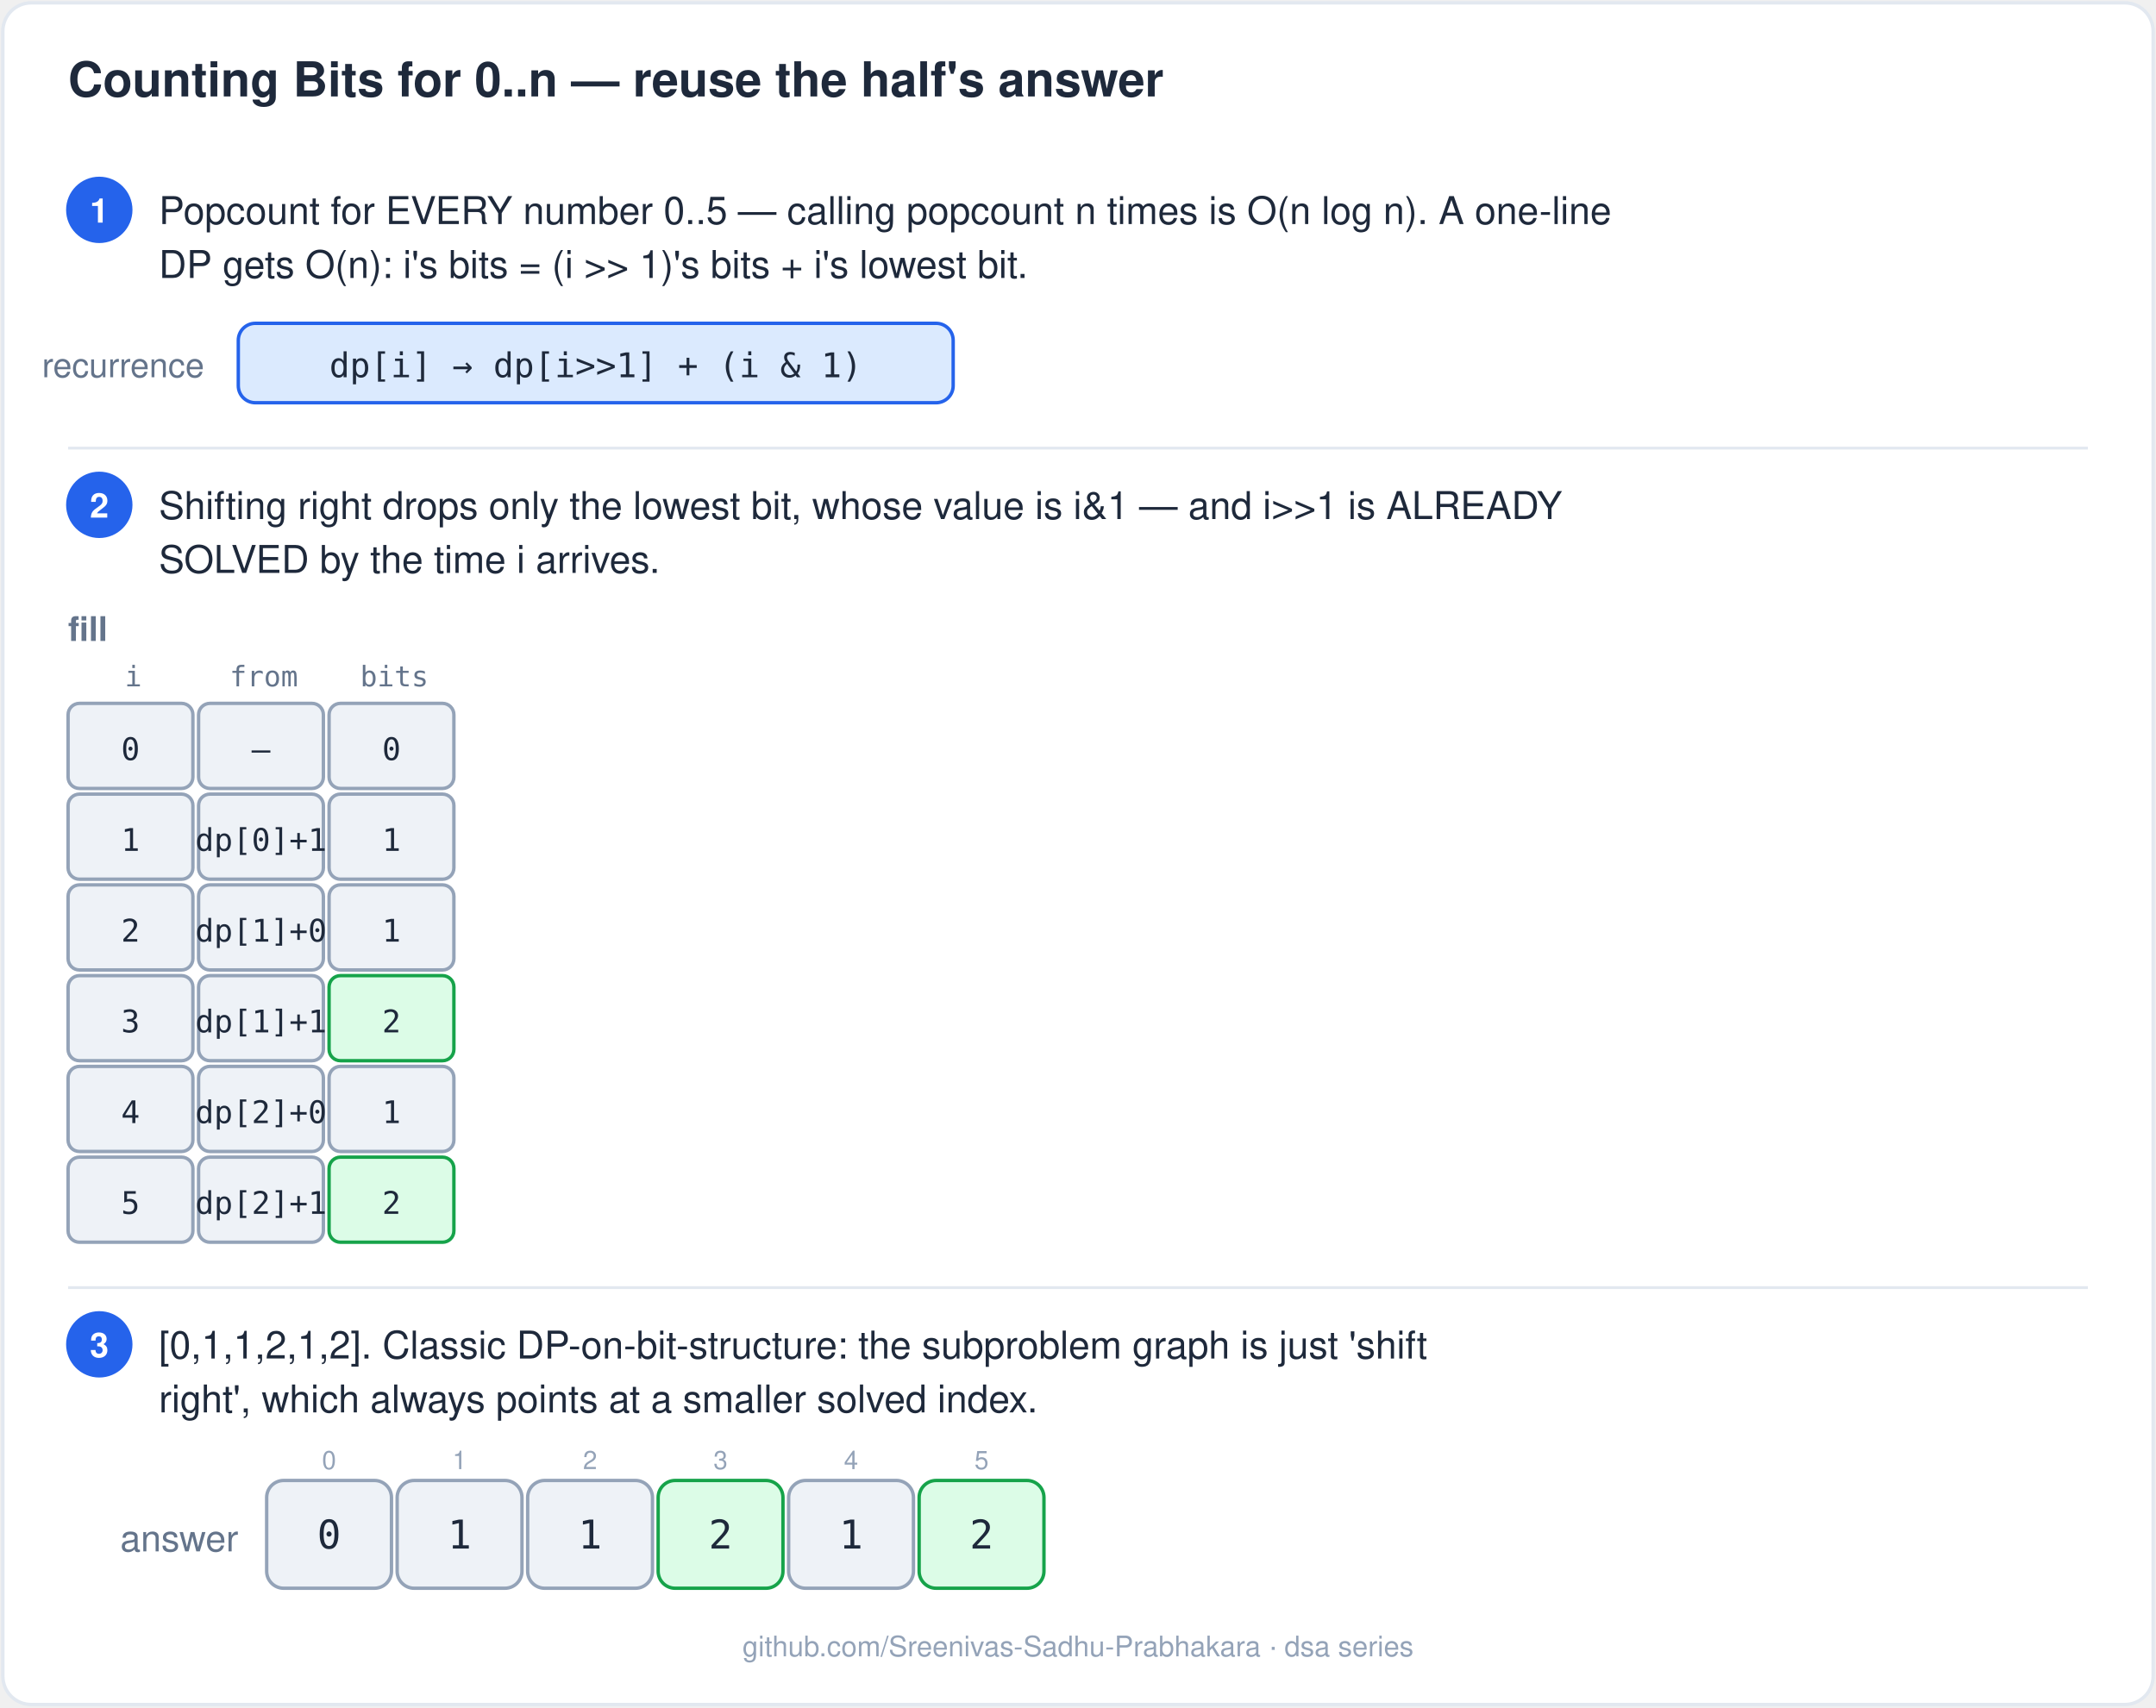
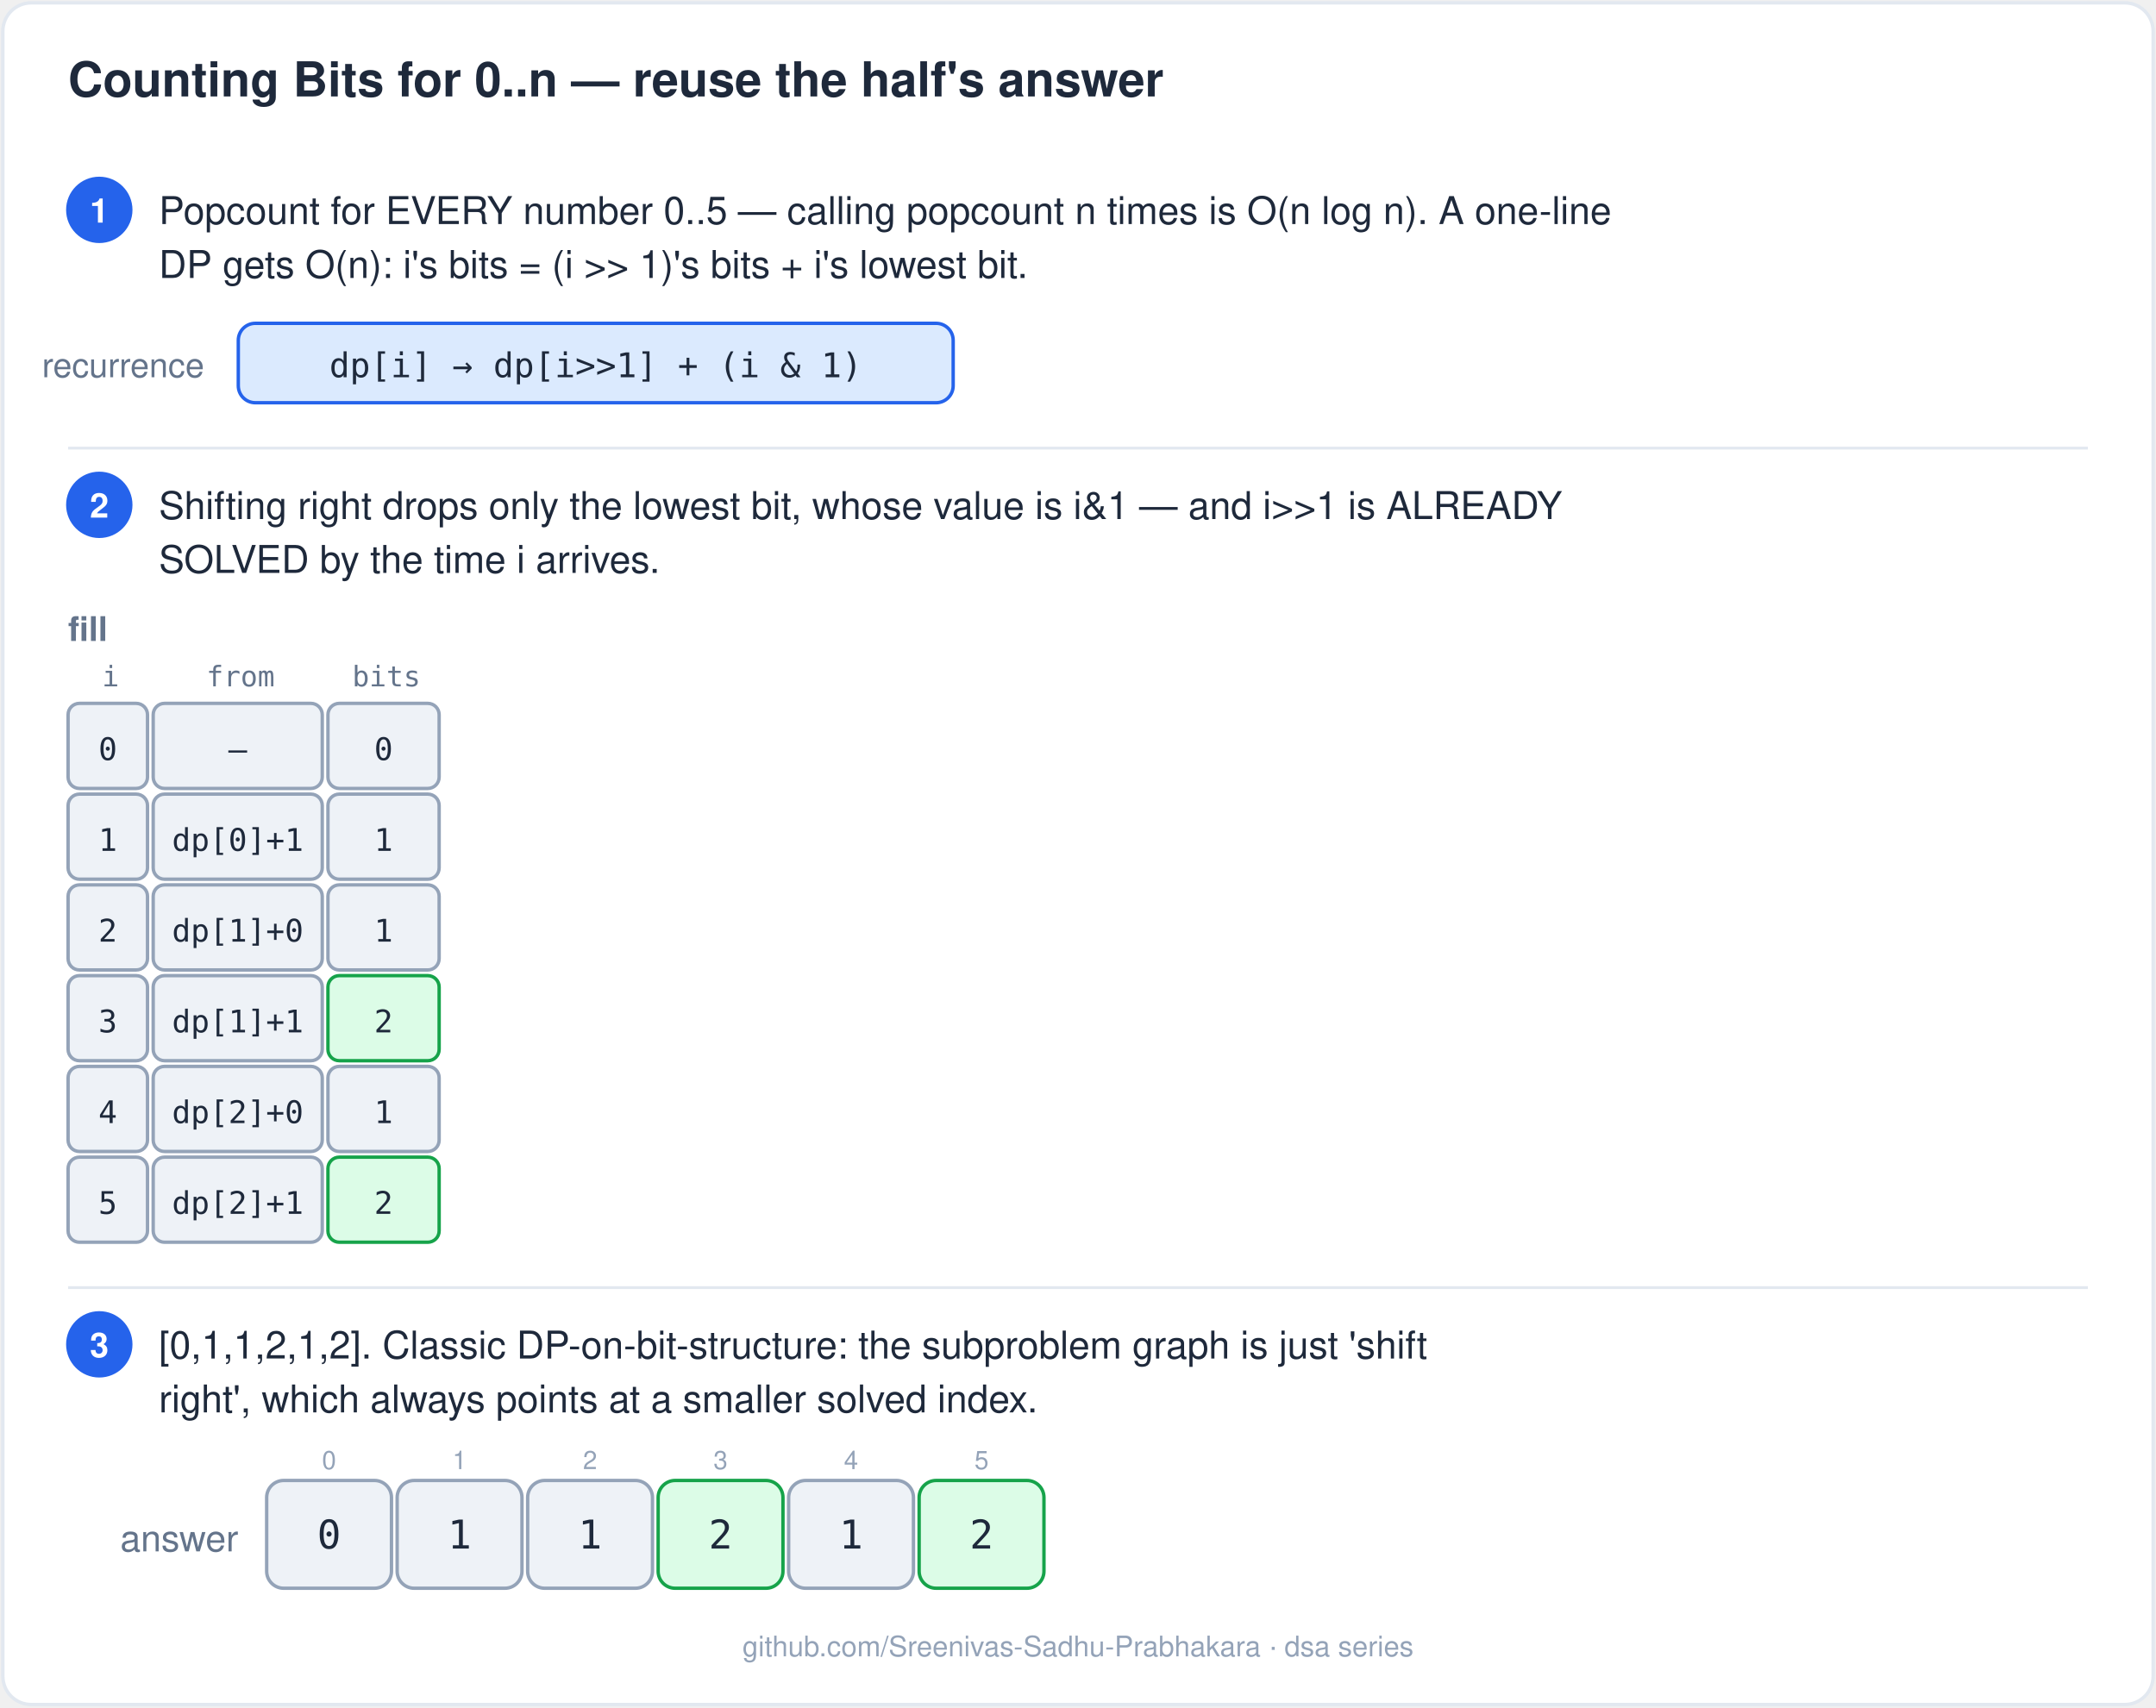
<svg xmlns="http://www.w3.org/2000/svg" width="760" height="602" viewBox="0 0 760 602" role="img" aria-label="Step-by-step visual walkthrough">
  <defs>
    <marker id="arr" markerWidth="8" markerHeight="8" refX="6" refY="3" orient="auto">
      <path d="M0,0 L7,3 L0,6 z" fill="context-stroke" />
    </marker>
  </defs>
  <rect x="1.0" y="1.0" width="758.0" height="600.0" rx="10" fill="#ffffff" stroke="#e2e8f0" stroke-width="1.2" />
  <text x="24.0" y="34.0" font-family="-apple-system,Segoe UI,Helvetica,Arial,sans-serif" font-size="17" fill="#1e293b" text-anchor="start" font-weight="600">Counting Bits for 0..n — reuse the half's answer</text>
  <circle cx="35.0" cy="74.0" r="11" fill="#2563eb" stroke="#2563eb" stroke-width="1.4" />
  <text x="35.0" y="78.5" font-family="-apple-system,Segoe UI,Helvetica,Arial,sans-serif" font-size="12" fill="#ffffff" text-anchor="middle" font-weight="600">1</text>
  <text x="56.0" y="79.0" font-family="-apple-system,Segoe UI,Helvetica,Arial,sans-serif" font-size="13.5" fill="#1e293b" text-anchor="start">Popcount for EVERY number 0..5 — calling popcount n times is O(n log n). A one-line</text>
  <text x="56.0" y="98.0" font-family="-apple-system,Segoe UI,Helvetica,Arial,sans-serif" font-size="13.5" fill="#1e293b" text-anchor="start">DP gets O(n): i's bits = (i &gt;&gt; 1)'s bits + i's lowest bit.</text>
  <text x="72.0" y="133.0" font-family="-apple-system,Segoe UI,Helvetica,Arial,sans-serif" font-size="12" fill="#64748b" text-anchor="end">recurrence</text>
  <rect x="84.0" y="114.0" width="252.0" height="28.0" rx="6" fill="#dbeafe" stroke="#2563eb" stroke-width="1.2" />
  <text x="210.0" y="133.0" font-family="ui-monospace,Menlo,monospace" font-size="12" fill="#1e293b" text-anchor="middle">dp[i] → dp[i&gt;&gt;1] + (i &amp; 1)</text>
  <line x1="24.0" y1="158.0" x2="736.0" y2="158.0" stroke="#e2e8f0" stroke-width="1" />
  <circle cx="35.0" cy="178.0" r="11" fill="#2563eb" stroke="#2563eb" stroke-width="1.4" />
  <text x="35.0" y="182.5" font-family="-apple-system,Segoe UI,Helvetica,Arial,sans-serif" font-size="12" fill="#ffffff" text-anchor="middle" font-weight="600">2</text>
  <text x="56.0" y="183.0" font-family="-apple-system,Segoe UI,Helvetica,Arial,sans-serif" font-size="13.5" fill="#1e293b" text-anchor="start">Shifting right drops only the lowest bit, whose value is i&amp;1 — and i&gt;&gt;1 is ALREADY</text>
  <text x="56.0" y="202.0" font-family="-apple-system,Segoe UI,Helvetica,Arial,sans-serif" font-size="13.5" fill="#1e293b" text-anchor="start">SOLVED by the time i arrives.</text>
  <text x="24.0" y="226.0" font-family="-apple-system,Segoe UI,Helvetica,Arial,sans-serif" font-size="12" fill="#64748b" text-anchor="start" font-weight="600">fill</text>
-   <text x="47.0" y="242.0" font-family="ui-monospace,Menlo,monospace" font-size="10" fill="#64748b" text-anchor="middle">i</text>
-   <text x="93.0" y="242.0" font-family="ui-monospace,Menlo,monospace" font-size="10" fill="#64748b" text-anchor="middle">from</text>
-   <text x="139.0" y="242.0" font-family="ui-monospace,Menlo,monospace" font-size="10" fill="#64748b" text-anchor="middle">bits</text>
-   <rect x="24.0" y="248.0" width="44.0" height="30.0" rx="4" fill="#eef2f7" stroke="#94a3b8" stroke-width="1.2" />
-   <text x="46.0" y="268.0" font-family="ui-monospace,Menlo,monospace" font-size="11" fill="#1e293b" text-anchor="middle">0</text>
-   <rect x="70.0" y="248.0" width="44.0" height="30.0" rx="4" fill="#eef2f7" stroke="#94a3b8" stroke-width="1.2" />
-   <text x="92.0" y="268.0" font-family="ui-monospace,Menlo,monospace" font-size="11" fill="#1e293b" text-anchor="middle">—</text>
-   <rect x="116.0" y="248.0" width="44.0" height="30.0" rx="4" fill="#eef2f7" stroke="#94a3b8" stroke-width="1.2" />
-   <text x="138.0" y="268.0" font-family="ui-monospace,Menlo,monospace" font-size="11" fill="#1e293b" text-anchor="middle">0</text>
-   <rect x="24.0" y="280.0" width="44.0" height="30.0" rx="4" fill="#eef2f7" stroke="#94a3b8" stroke-width="1.2" />
-   <text x="46.0" y="300.0" font-family="ui-monospace,Menlo,monospace" font-size="11" fill="#1e293b" text-anchor="middle">1</text>
-   <rect x="70.0" y="280.0" width="44.0" height="30.0" rx="4" fill="#eef2f7" stroke="#94a3b8" stroke-width="1.2" />
-   <text x="92.0" y="300.0" font-family="ui-monospace,Menlo,monospace" font-size="11" fill="#1e293b" text-anchor="middle">dp[0]+1</text>
-   <rect x="116.0" y="280.0" width="44.0" height="30.0" rx="4" fill="#eef2f7" stroke="#94a3b8" stroke-width="1.2" />
-   <text x="138.0" y="300.0" font-family="ui-monospace,Menlo,monospace" font-size="11" fill="#1e293b" text-anchor="middle">1</text>
-   <rect x="24.0" y="312.0" width="44.0" height="30.0" rx="4" fill="#eef2f7" stroke="#94a3b8" stroke-width="1.2" />
-   <text x="46.0" y="332.0" font-family="ui-monospace,Menlo,monospace" font-size="11" fill="#1e293b" text-anchor="middle">2</text>
-   <rect x="70.0" y="312.0" width="44.0" height="30.0" rx="4" fill="#eef2f7" stroke="#94a3b8" stroke-width="1.2" />
-   <text x="92.0" y="332.0" font-family="ui-monospace,Menlo,monospace" font-size="11" fill="#1e293b" text-anchor="middle">dp[1]+0</text>
-   <rect x="116.0" y="312.0" width="44.0" height="30.0" rx="4" fill="#eef2f7" stroke="#94a3b8" stroke-width="1.2" />
-   <text x="138.0" y="332.0" font-family="ui-monospace,Menlo,monospace" font-size="11" fill="#1e293b" text-anchor="middle">1</text>
-   <rect x="24.0" y="344.0" width="44.0" height="30.0" rx="4" fill="#eef2f7" stroke="#94a3b8" stroke-width="1.2" />
-   <text x="46.0" y="364.0" font-family="ui-monospace,Menlo,monospace" font-size="11" fill="#1e293b" text-anchor="middle">3</text>
-   <rect x="70.0" y="344.0" width="44.0" height="30.0" rx="4" fill="#eef2f7" stroke="#94a3b8" stroke-width="1.2" />
-   <text x="92.0" y="364.0" font-family="ui-monospace,Menlo,monospace" font-size="11" fill="#1e293b" text-anchor="middle">dp[1]+1</text>
-   <rect x="116.0" y="344.0" width="44.0" height="30.0" rx="4" fill="#dcfce7" stroke="#16a34a" stroke-width="1.2" />
-   <text x="138.0" y="364.0" font-family="ui-monospace,Menlo,monospace" font-size="11" fill="#1e293b" text-anchor="middle">2</text>
-   <rect x="24.0" y="376.0" width="44.0" height="30.0" rx="4" fill="#eef2f7" stroke="#94a3b8" stroke-width="1.2" />
-   <text x="46.0" y="396.0" font-family="ui-monospace,Menlo,monospace" font-size="11" fill="#1e293b" text-anchor="middle">4</text>
-   <rect x="70.0" y="376.0" width="44.0" height="30.0" rx="4" fill="#eef2f7" stroke="#94a3b8" stroke-width="1.2" />
-   <text x="92.0" y="396.0" font-family="ui-monospace,Menlo,monospace" font-size="11" fill="#1e293b" text-anchor="middle">dp[2]+0</text>
-   <rect x="116.0" y="376.0" width="44.0" height="30.0" rx="4" fill="#eef2f7" stroke="#94a3b8" stroke-width="1.2" />
-   <text x="138.0" y="396.0" font-family="ui-monospace,Menlo,monospace" font-size="11" fill="#1e293b" text-anchor="middle">1</text>
-   <rect x="24.0" y="408.0" width="44.0" height="30.0" rx="4" fill="#eef2f7" stroke="#94a3b8" stroke-width="1.2" />
-   <text x="46.0" y="428.0" font-family="ui-monospace,Menlo,monospace" font-size="11" fill="#1e293b" text-anchor="middle">5</text>
-   <rect x="70.0" y="408.0" width="44.0" height="30.0" rx="4" fill="#eef2f7" stroke="#94a3b8" stroke-width="1.2" />
-   <text x="92.0" y="428.0" font-family="ui-monospace,Menlo,monospace" font-size="11" fill="#1e293b" text-anchor="middle">dp[2]+1</text>
-   <rect x="116.0" y="408.0" width="44.0" height="30.0" rx="4" fill="#dcfce7" stroke="#16a34a" stroke-width="1.2" />
-   <text x="138.0" y="428.0" font-family="ui-monospace,Menlo,monospace" font-size="11" fill="#1e293b" text-anchor="middle">2</text>
+   <text x="39.0" y="242.0" font-family="ui-monospace,Menlo,monospace" font-size="10" fill="#64748b" text-anchor="middle">i</text>
+   <text x="84.8" y="242.0" font-family="ui-monospace,Menlo,monospace" font-size="10" fill="#64748b" text-anchor="middle">from</text>
+   <text x="136.2" y="242.0" font-family="ui-monospace,Menlo,monospace" font-size="10" fill="#64748b" text-anchor="middle">bits</text>
+   <rect x="24.0" y="248.0" width="28.0" height="30.0" rx="4" fill="#eef2f7" stroke="#94a3b8" stroke-width="1.2" />
+   <text x="38.0" y="268.0" font-family="ui-monospace,Menlo,monospace" font-size="11" fill="#1e293b" text-anchor="middle">0</text>
+   <rect x="54.0" y="248.0" width="59.6" height="30.0" rx="4" fill="#eef2f7" stroke="#94a3b8" stroke-width="1.2" />
+   <text x="83.8" y="268.0" font-family="ui-monospace,Menlo,monospace" font-size="11" fill="#1e293b" text-anchor="middle">—</text>
+   <rect x="115.6" y="248.0" width="39.2" height="30.0" rx="4" fill="#eef2f7" stroke="#94a3b8" stroke-width="1.2" />
+   <text x="135.2" y="268.0" font-family="ui-monospace,Menlo,monospace" font-size="11" fill="#1e293b" text-anchor="middle">0</text>
+   <rect x="24.0" y="280.0" width="28.0" height="30.0" rx="4" fill="#eef2f7" stroke="#94a3b8" stroke-width="1.2" />
+   <text x="38.0" y="300.0" font-family="ui-monospace,Menlo,monospace" font-size="11" fill="#1e293b" text-anchor="middle">1</text>
+   <rect x="54.0" y="280.0" width="59.6" height="30.0" rx="4" fill="#eef2f7" stroke="#94a3b8" stroke-width="1.2" />
+   <text x="83.8" y="300.0" font-family="ui-monospace,Menlo,monospace" font-size="11" fill="#1e293b" text-anchor="middle">dp[0]+1</text>
+   <rect x="115.6" y="280.0" width="39.2" height="30.0" rx="4" fill="#eef2f7" stroke="#94a3b8" stroke-width="1.2" />
+   <text x="135.2" y="300.0" font-family="ui-monospace,Menlo,monospace" font-size="11" fill="#1e293b" text-anchor="middle">1</text>
+   <rect x="24.0" y="312.0" width="28.0" height="30.0" rx="4" fill="#eef2f7" stroke="#94a3b8" stroke-width="1.2" />
+   <text x="38.0" y="332.0" font-family="ui-monospace,Menlo,monospace" font-size="11" fill="#1e293b" text-anchor="middle">2</text>
+   <rect x="54.0" y="312.0" width="59.6" height="30.0" rx="4" fill="#eef2f7" stroke="#94a3b8" stroke-width="1.2" />
+   <text x="83.8" y="332.0" font-family="ui-monospace,Menlo,monospace" font-size="11" fill="#1e293b" text-anchor="middle">dp[1]+0</text>
+   <rect x="115.6" y="312.0" width="39.2" height="30.0" rx="4" fill="#eef2f7" stroke="#94a3b8" stroke-width="1.2" />
+   <text x="135.2" y="332.0" font-family="ui-monospace,Menlo,monospace" font-size="11" fill="#1e293b" text-anchor="middle">1</text>
+   <rect x="24.0" y="344.0" width="28.0" height="30.0" rx="4" fill="#eef2f7" stroke="#94a3b8" stroke-width="1.2" />
+   <text x="38.0" y="364.0" font-family="ui-monospace,Menlo,monospace" font-size="11" fill="#1e293b" text-anchor="middle">3</text>
+   <rect x="54.0" y="344.0" width="59.6" height="30.0" rx="4" fill="#eef2f7" stroke="#94a3b8" stroke-width="1.2" />
+   <text x="83.8" y="364.0" font-family="ui-monospace,Menlo,monospace" font-size="11" fill="#1e293b" text-anchor="middle">dp[1]+1</text>
+   <rect x="115.6" y="344.0" width="39.2" height="30.0" rx="4" fill="#dcfce7" stroke="#16a34a" stroke-width="1.2" />
+   <text x="135.2" y="364.0" font-family="ui-monospace,Menlo,monospace" font-size="11" fill="#1e293b" text-anchor="middle">2</text>
+   <rect x="24.0" y="376.0" width="28.0" height="30.0" rx="4" fill="#eef2f7" stroke="#94a3b8" stroke-width="1.2" />
+   <text x="38.0" y="396.0" font-family="ui-monospace,Menlo,monospace" font-size="11" fill="#1e293b" text-anchor="middle">4</text>
+   <rect x="54.0" y="376.0" width="59.6" height="30.0" rx="4" fill="#eef2f7" stroke="#94a3b8" stroke-width="1.2" />
+   <text x="83.8" y="396.0" font-family="ui-monospace,Menlo,monospace" font-size="11" fill="#1e293b" text-anchor="middle">dp[2]+0</text>
+   <rect x="115.6" y="376.0" width="39.2" height="30.0" rx="4" fill="#eef2f7" stroke="#94a3b8" stroke-width="1.2" />
+   <text x="135.2" y="396.0" font-family="ui-monospace,Menlo,monospace" font-size="11" fill="#1e293b" text-anchor="middle">1</text>
+   <rect x="24.0" y="408.0" width="28.0" height="30.0" rx="4" fill="#eef2f7" stroke="#94a3b8" stroke-width="1.2" />
+   <text x="38.0" y="428.0" font-family="ui-monospace,Menlo,monospace" font-size="11" fill="#1e293b" text-anchor="middle">5</text>
+   <rect x="54.0" y="408.0" width="59.6" height="30.0" rx="4" fill="#eef2f7" stroke="#94a3b8" stroke-width="1.2" />
+   <text x="83.8" y="428.0" font-family="ui-monospace,Menlo,monospace" font-size="11" fill="#1e293b" text-anchor="middle">dp[2]+1</text>
+   <rect x="115.6" y="408.0" width="39.2" height="30.0" rx="4" fill="#dcfce7" stroke="#16a34a" stroke-width="1.2" />
+   <text x="135.2" y="428.0" font-family="ui-monospace,Menlo,monospace" font-size="11" fill="#1e293b" text-anchor="middle">2</text>
  <line x1="24.0" y1="454.0" x2="736.0" y2="454.0" stroke="#e2e8f0" stroke-width="1" />
  <circle cx="35.0" cy="474.0" r="11" fill="#2563eb" stroke="#2563eb" stroke-width="1.4" />
  <text x="35.0" y="478.5" font-family="-apple-system,Segoe UI,Helvetica,Arial,sans-serif" font-size="12" fill="#ffffff" text-anchor="middle" font-weight="600">3</text>
  <text x="56.0" y="479.0" font-family="-apple-system,Segoe UI,Helvetica,Arial,sans-serif" font-size="13.5" fill="#1e293b" text-anchor="start">[0,1,1,2,1,2]. Classic DP-on-bit-structure: the subproblem graph is just 'shift</text>
  <text x="56.0" y="498.0" font-family="-apple-system,Segoe UI,Helvetica,Arial,sans-serif" font-size="13.5" fill="#1e293b" text-anchor="start">right', which always points at a smaller solved index.</text>
  <text x="84.0" y="547.0" font-family="-apple-system,Segoe UI,Helvetica,Arial,sans-serif" font-size="13" fill="#64748b" text-anchor="end">answer</text>
  <rect x="94.0" y="522.0" width="44.0" height="38.0" rx="6" fill="#eef2f7" stroke="#94a3b8" stroke-width="1.2" />
  <text x="116.0" y="546.0" font-family="ui-monospace,Menlo,monospace" font-size="14" fill="#1e293b" text-anchor="middle">0</text>
  <text x="116.0" y="518.0" font-family="-apple-system,Segoe UI,Helvetica,Arial,sans-serif" font-size="9" fill="#94a3b8" text-anchor="middle">0</text>
  <rect x="140.0" y="522.0" width="44.0" height="38.0" rx="6" fill="#eef2f7" stroke="#94a3b8" stroke-width="1.2" />
  <text x="162.0" y="546.0" font-family="ui-monospace,Menlo,monospace" font-size="14" fill="#1e293b" text-anchor="middle">1</text>
  <text x="162.0" y="518.0" font-family="-apple-system,Segoe UI,Helvetica,Arial,sans-serif" font-size="9" fill="#94a3b8" text-anchor="middle">1</text>
  <rect x="186.0" y="522.0" width="44.0" height="38.0" rx="6" fill="#eef2f7" stroke="#94a3b8" stroke-width="1.2" />
  <text x="208.0" y="546.0" font-family="ui-monospace,Menlo,monospace" font-size="14" fill="#1e293b" text-anchor="middle">1</text>
  <text x="208.0" y="518.0" font-family="-apple-system,Segoe UI,Helvetica,Arial,sans-serif" font-size="9" fill="#94a3b8" text-anchor="middle">2</text>
  <rect x="232.0" y="522.0" width="44.0" height="38.0" rx="6" fill="#dcfce7" stroke="#16a34a" stroke-width="1.2" />
  <text x="254.0" y="546.0" font-family="ui-monospace,Menlo,monospace" font-size="14" fill="#1e293b" text-anchor="middle">2</text>
  <text x="254.0" y="518.0" font-family="-apple-system,Segoe UI,Helvetica,Arial,sans-serif" font-size="9" fill="#94a3b8" text-anchor="middle">3</text>
  <rect x="278.0" y="522.0" width="44.0" height="38.0" rx="6" fill="#eef2f7" stroke="#94a3b8" stroke-width="1.2" />
  <text x="300.0" y="546.0" font-family="ui-monospace,Menlo,monospace" font-size="14" fill="#1e293b" text-anchor="middle">1</text>
  <text x="300.0" y="518.0" font-family="-apple-system,Segoe UI,Helvetica,Arial,sans-serif" font-size="9" fill="#94a3b8" text-anchor="middle">4</text>
  <rect x="324.0" y="522.0" width="44.0" height="38.0" rx="6" fill="#dcfce7" stroke="#16a34a" stroke-width="1.2" />
  <text x="346.0" y="546.0" font-family="ui-monospace,Menlo,monospace" font-size="14" fill="#1e293b" text-anchor="middle">2</text>
  <text x="346.0" y="518.0" font-family="-apple-system,Segoe UI,Helvetica,Arial,sans-serif" font-size="9" fill="#94a3b8" text-anchor="middle">5</text>
  <text x="380.0" y="584.0" font-family="-apple-system,Segoe UI,Helvetica,Arial,sans-serif" font-size="10" fill="#94a3b8" text-anchor="middle">github.com/Sreenivas-Sadhu-Prabhakara · dsa series</text>
</svg>
